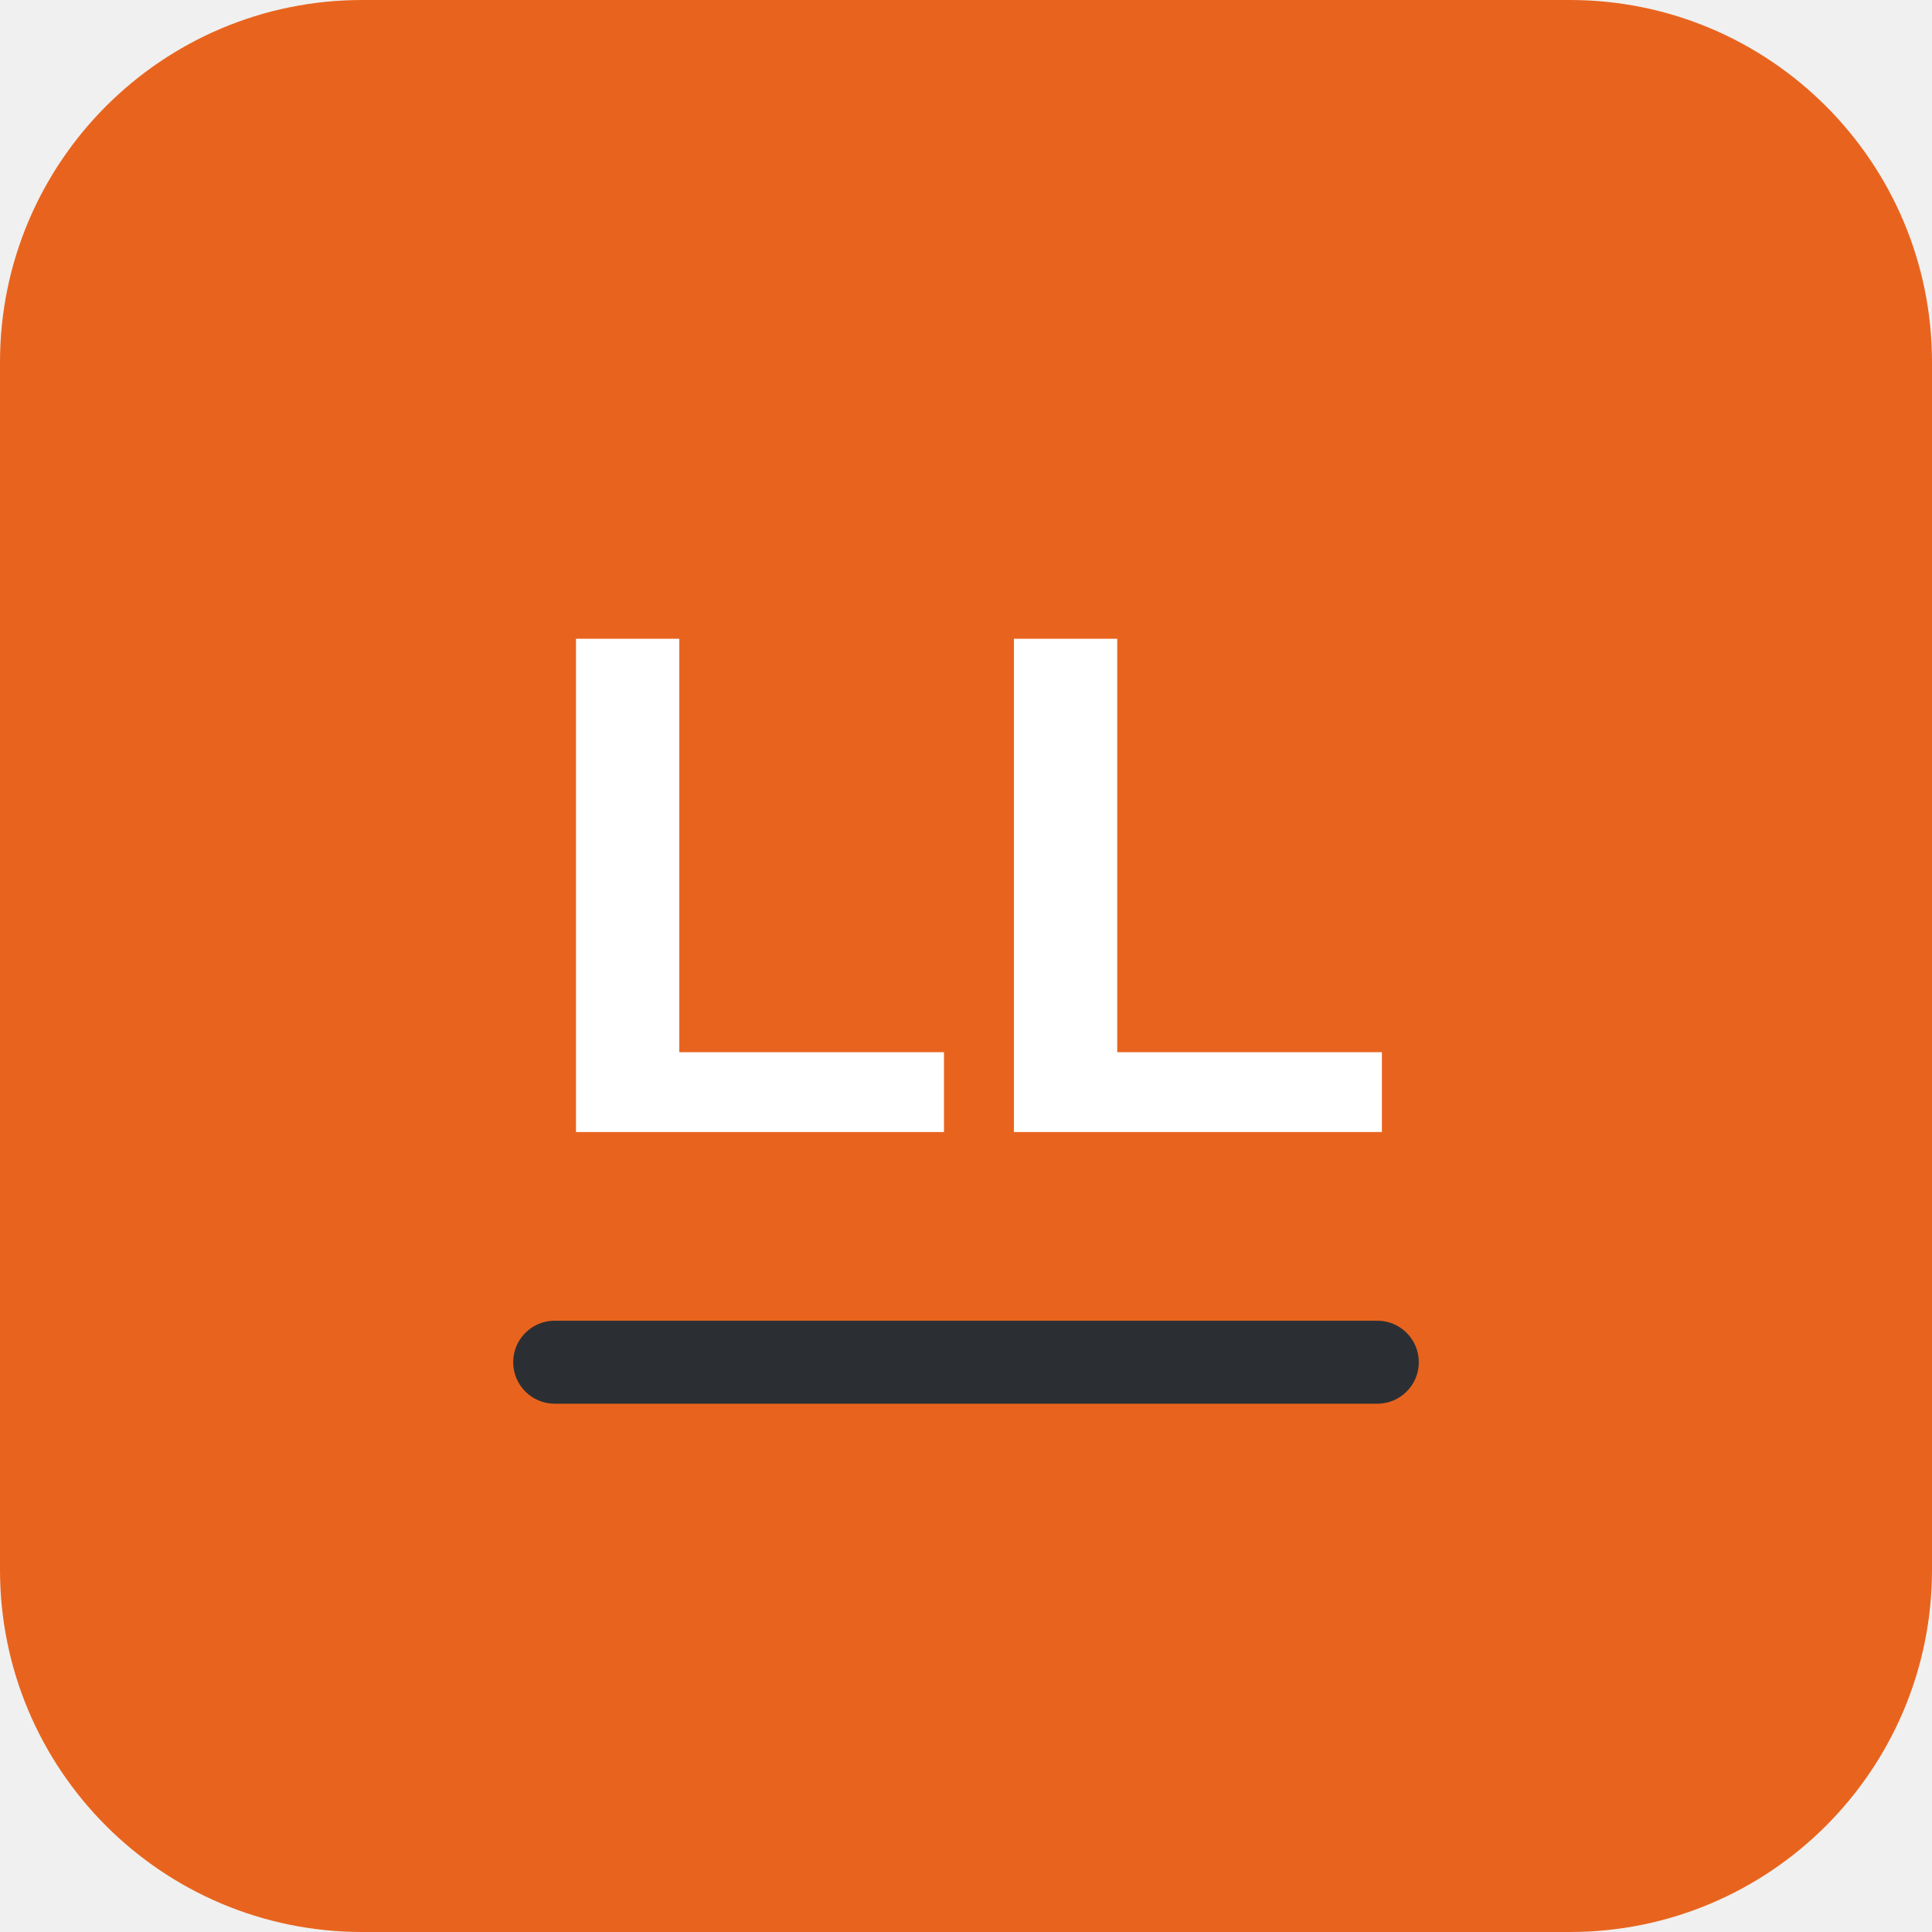
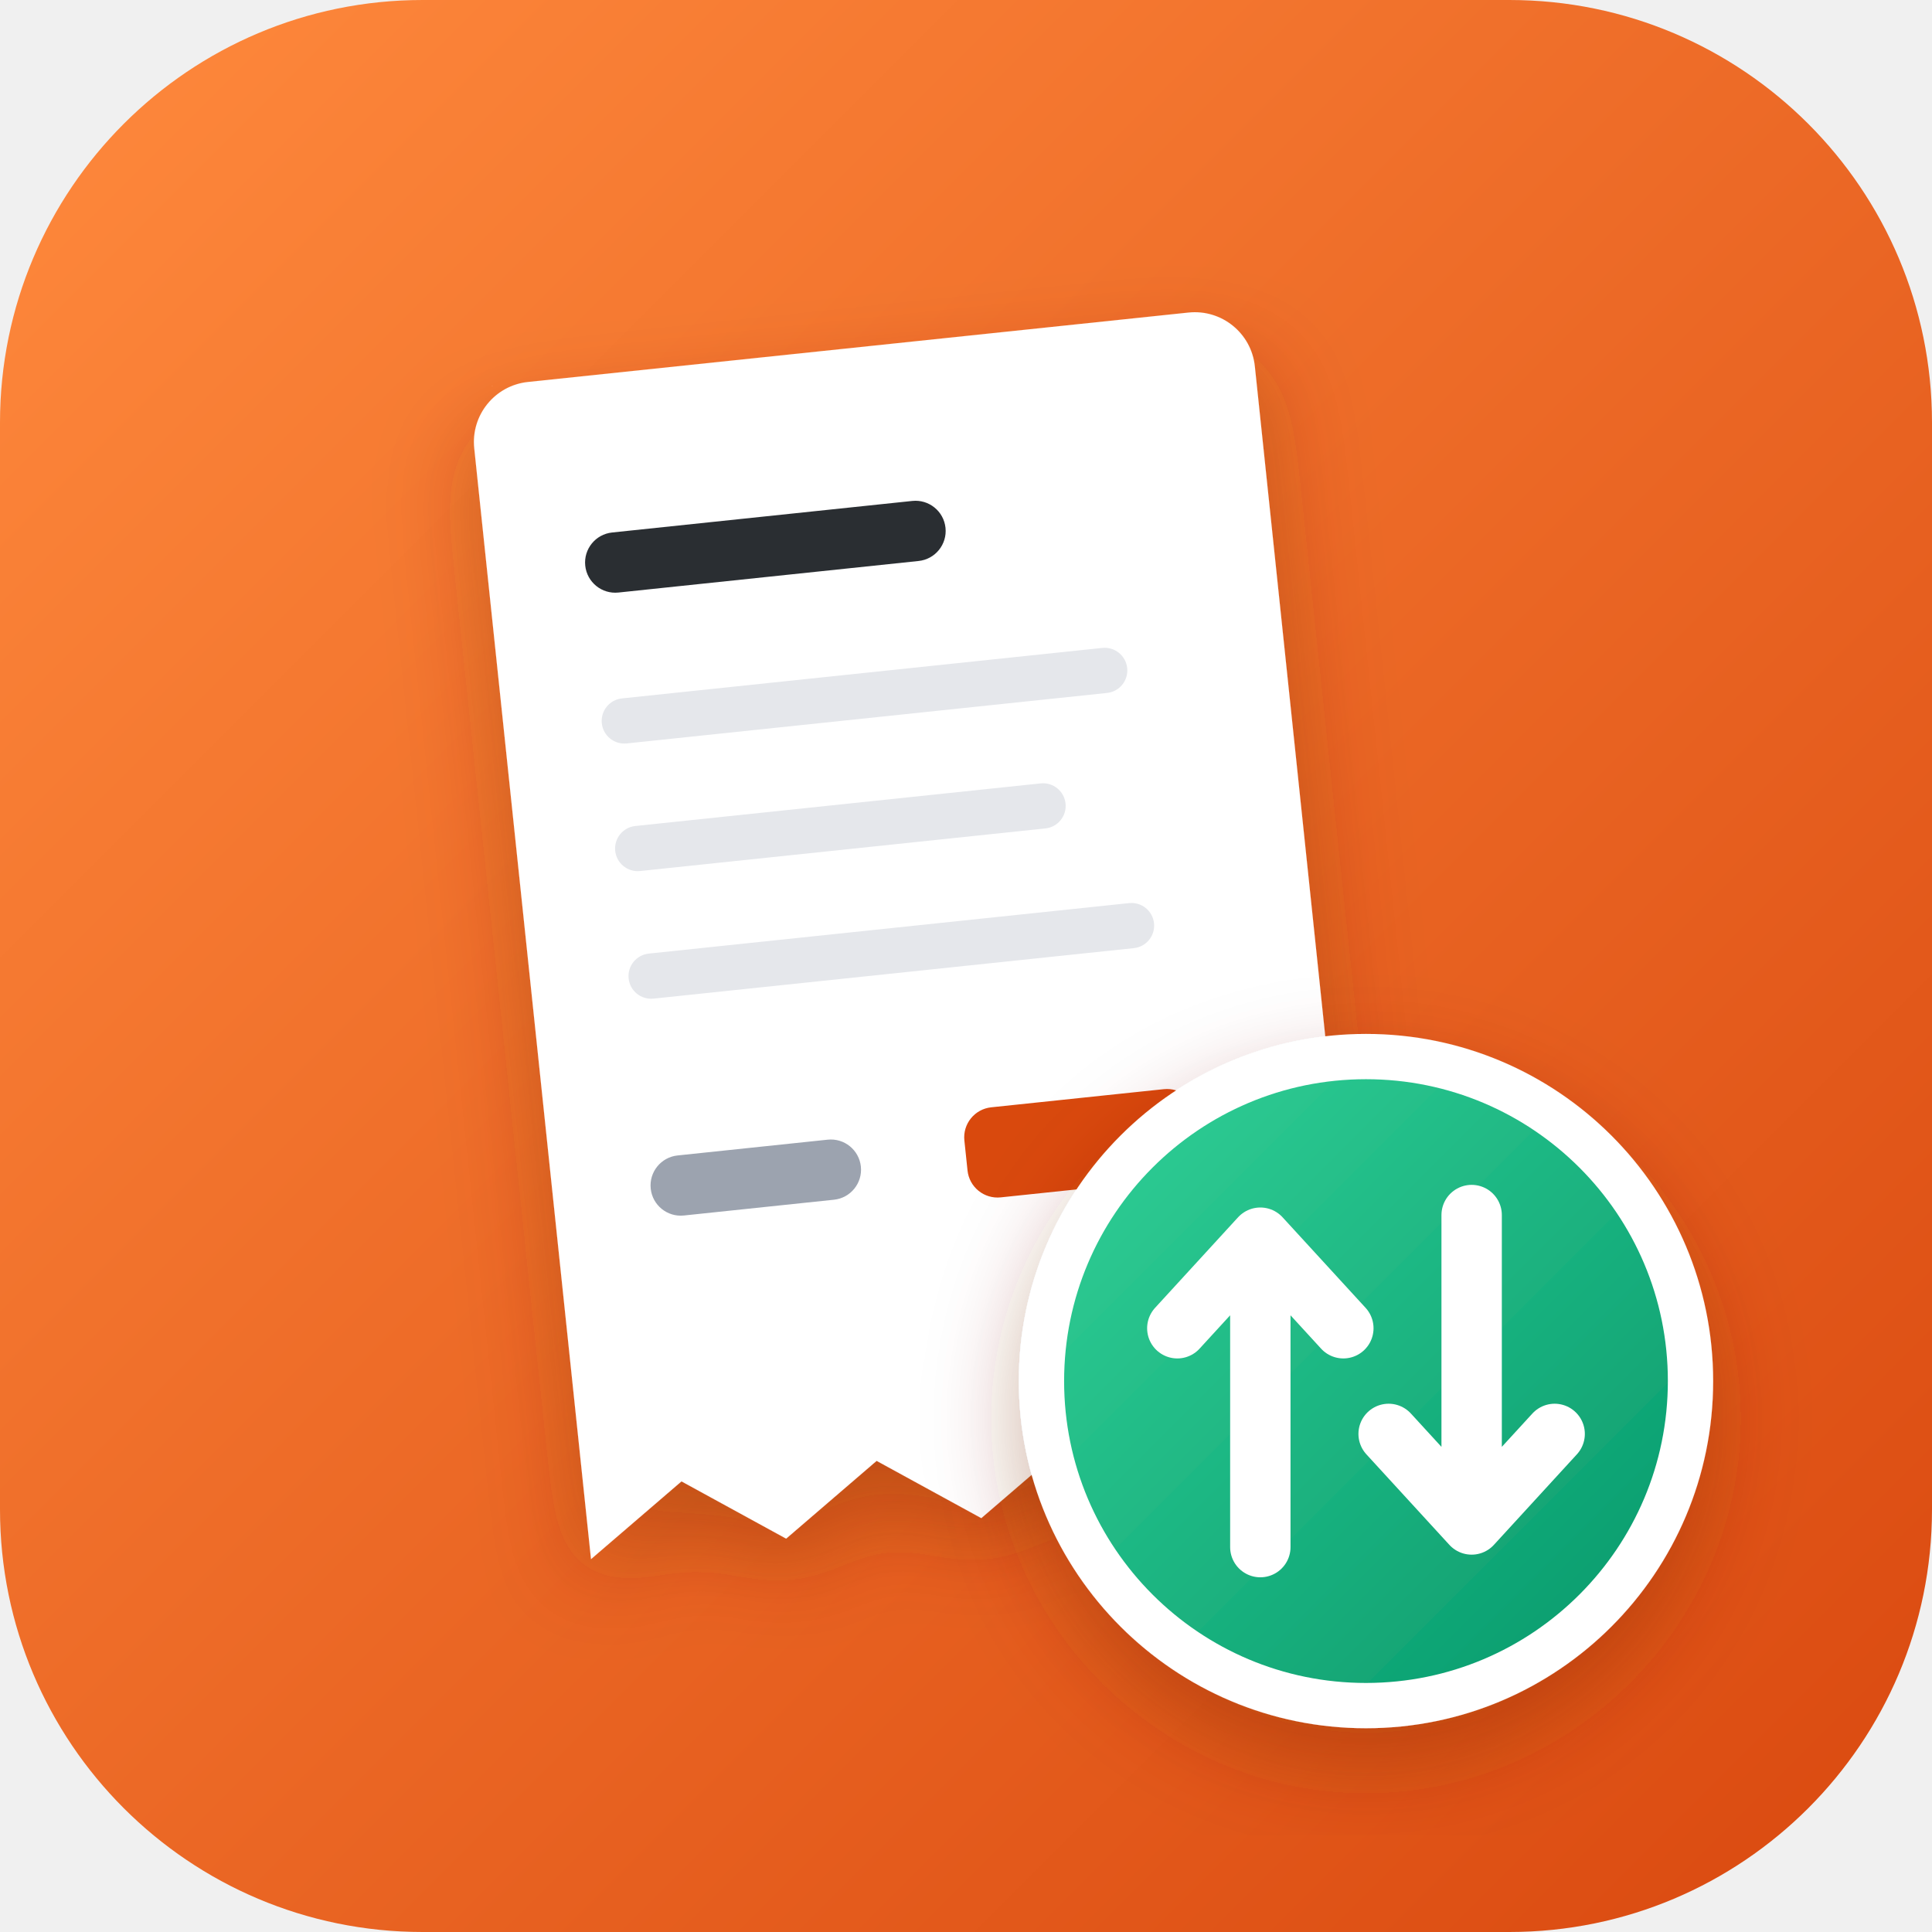
<svg xmlns="http://www.w3.org/2000/svg" viewBox="0 0 512 512">
-   <rect width="512" height="512" rx="96" fill="#E8641E" />
-   <text x="256" y="300" text-anchor="middle" font-family="Arial,Helvetica,sans-serif" font-weight="700" font-size="190" fill="#fff">LL</text>
-   <rect x="136" y="350" width="240" height="22" rx="11" fill="#2b2f33" />
+   <defs>
+     <linearGradient id="bg" x1="0" y1="0" x2="1" y2="1">
+       <stop offset="0" stop-color="#FF8A3D" />
+       <stop offset="1" stop-color="#D9480F" />
+     </linearGradient>
+     <linearGradient id="coin" x1="0" y1="0" x2="1" y2="1">
+       <stop offset="0" stop-color="#34D399" />
+       <stop offset="1" stop-color="#059669" />
+     </linearGradient>
+     <filter id="sh" x="-20%" y="-20%" width="140%" height="140%">
+       <feDropShadow dx="0" dy="10" stdDeviation="12" flood-color="#7c2d12" flood-opacity=".35" />
+     </filter>
+   </defs>
+   <rect width="512" height="512" rx="112" fill="url(#bg)" />
+   <g filter="url(#sh)" transform="rotate(-6 236 250)">
+     <path d="M140 92 h192 a16 16 0 0 1 16 16 V404 l-26 -18 -26 18 -26 -18 -26 18 -26 -18 -26 18 -26 -18 -26 18 V108 a16 16 0 0 1 16 -16 z" fill="#ffffff" />
+     <rect x="166" y="134" width="96" height="16" rx="8" fill="#2b2f33" />
+     <rect x="166" y="178" width="140" height="12" rx="6" fill="#E5E7EB" />
+     <rect x="166" y="212" width="120" height="12" rx="6" fill="#E5E7EB" />
+     <rect x="166" y="246" width="140" height="12" rx="6" fill="#E5E7EB" />
+     <rect x="166" y="300" width="56" height="16" rx="8" fill="#9CA3AF" />
+     <rect x="250" y="296" width="62" height="24" rx="8" fill="#D9480F" />
+   </g>
+   <g filter="url(#sh)">
+     <circle cx="362" cy="366" r="86" fill="url(#coin)" stroke="#ffffff" stroke-width="12" />
+     <path d="M334 410 V330 m-22 22 l22 -24 22 24" fill="none" stroke="#fff" stroke-width="16" stroke-linecap="round" stroke-linejoin="round" />
+     <path d="M390 322 V402 m-22 -22 l22 24 22 -24" fill="none" stroke="#fff" stroke-width="16" stroke-linecap="round" stroke-linejoin="round" />
+   </g>
</svg>
